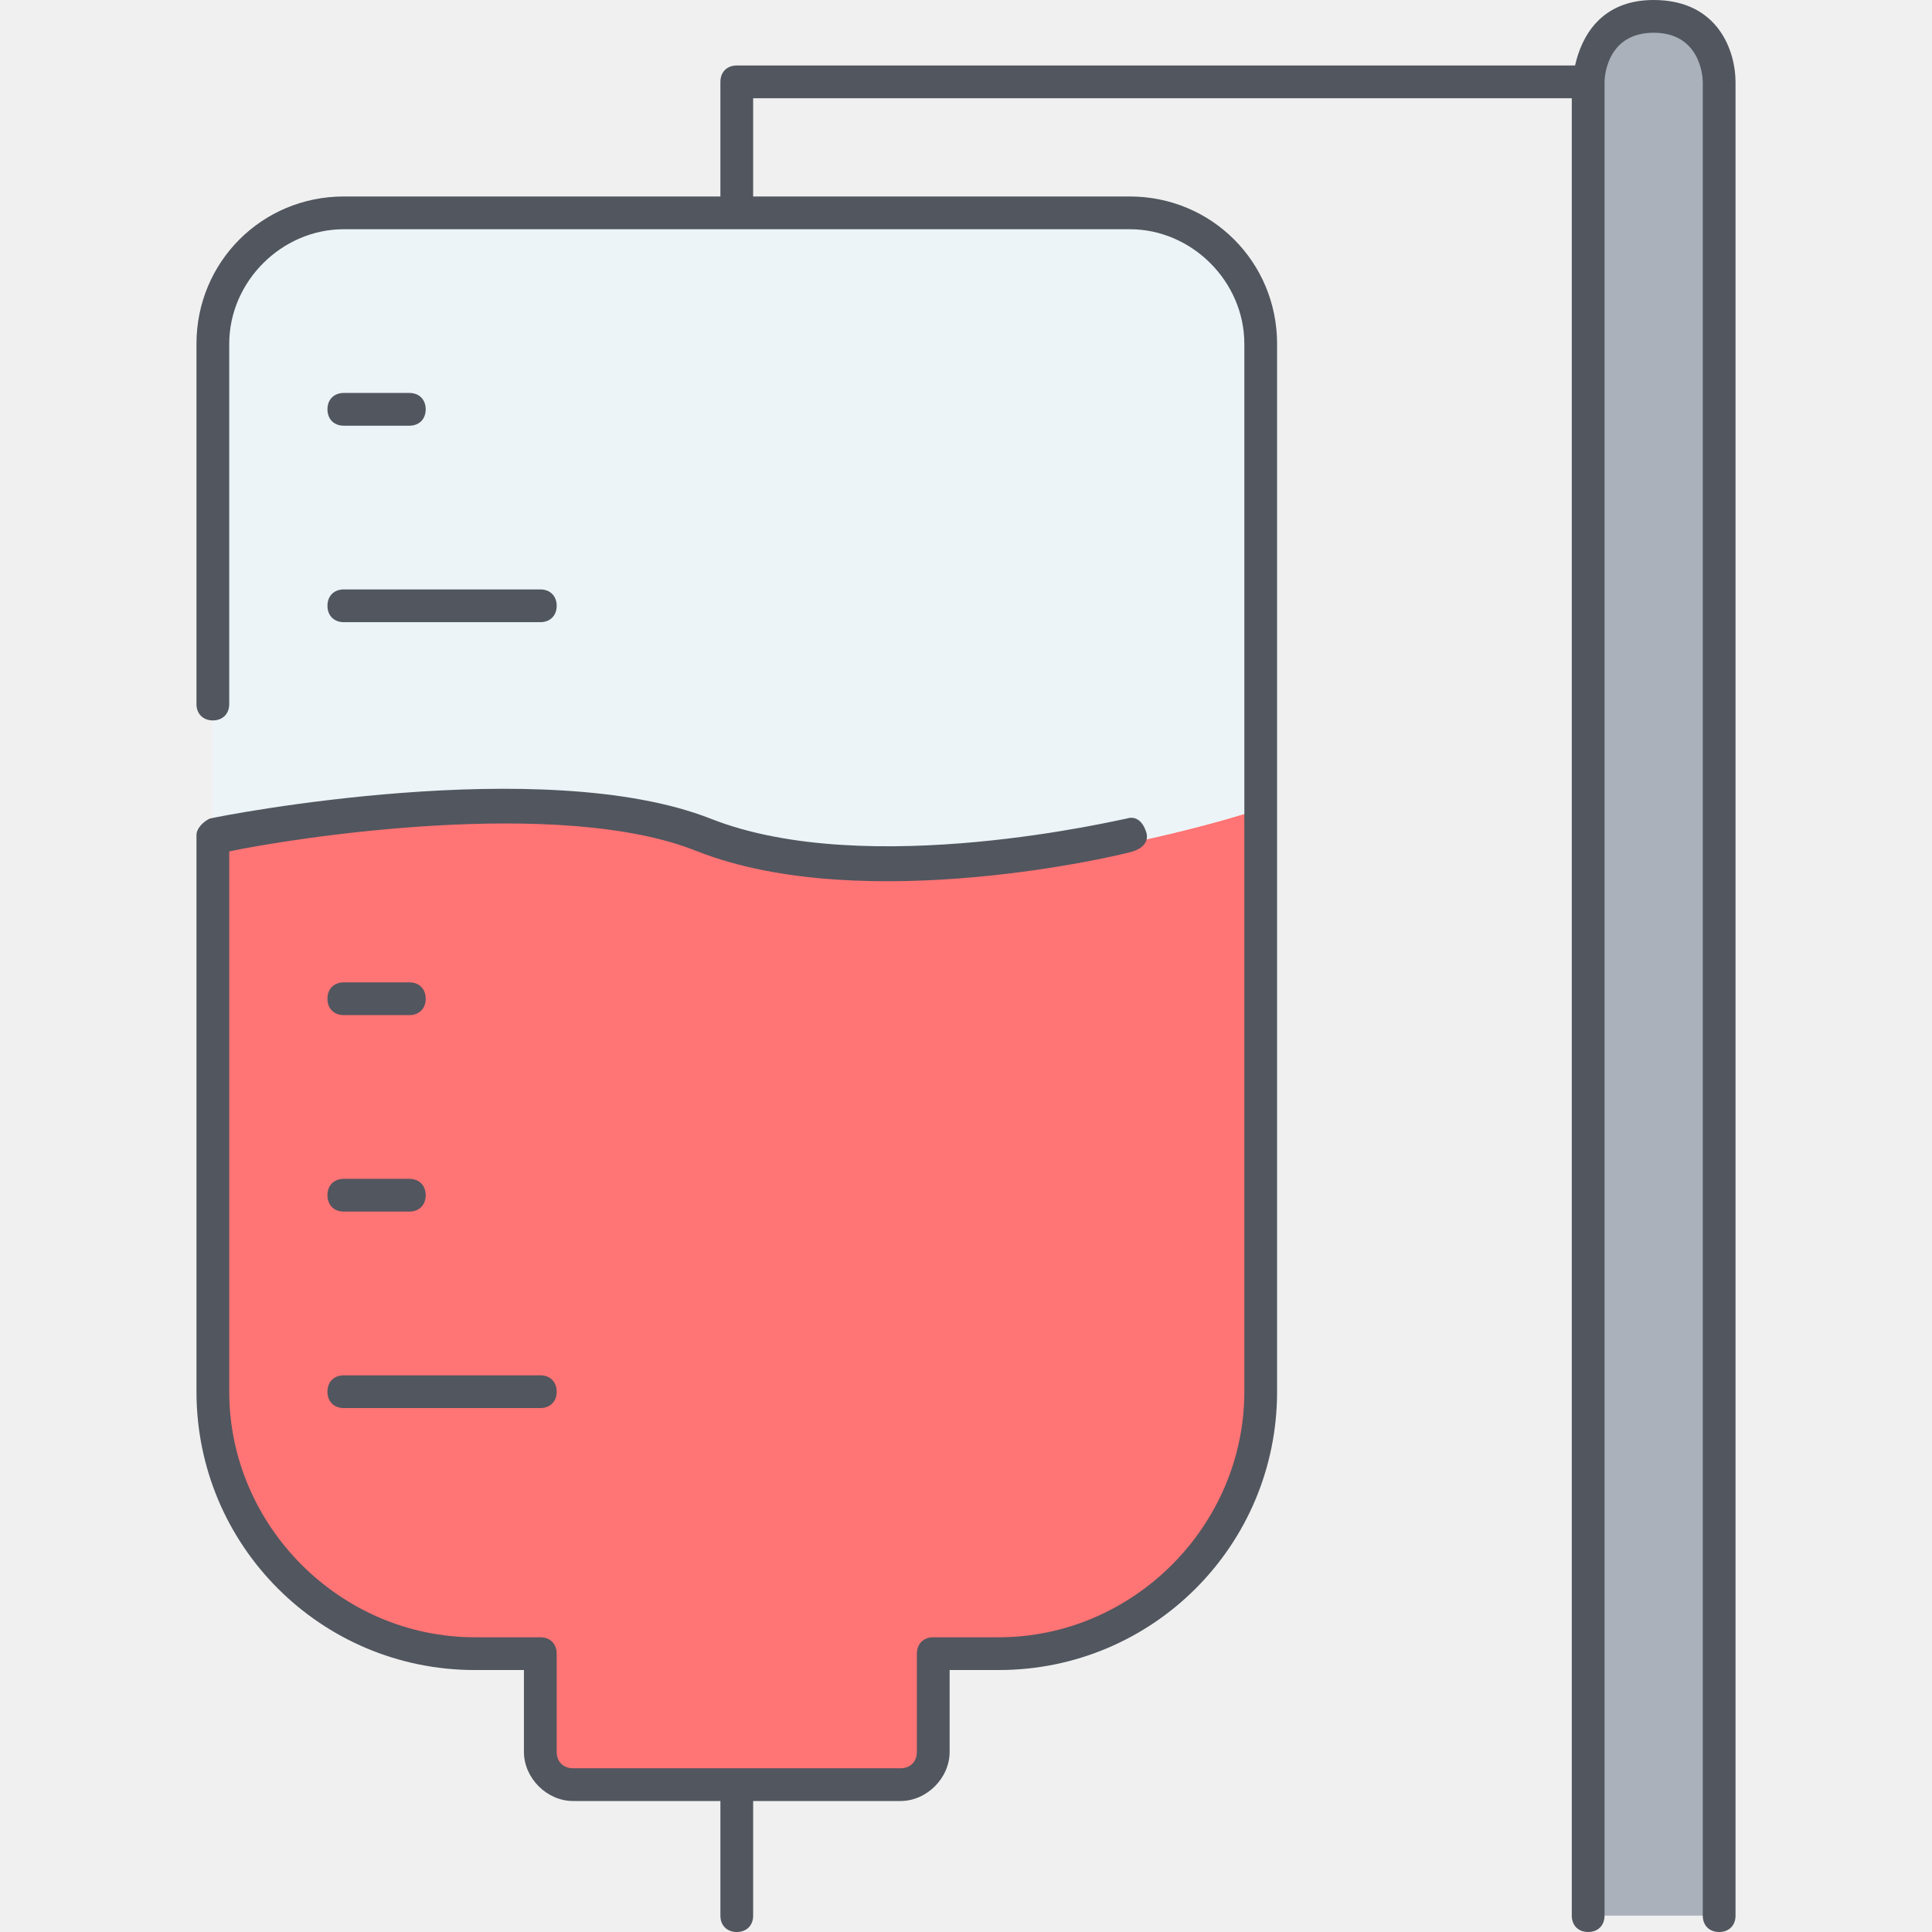
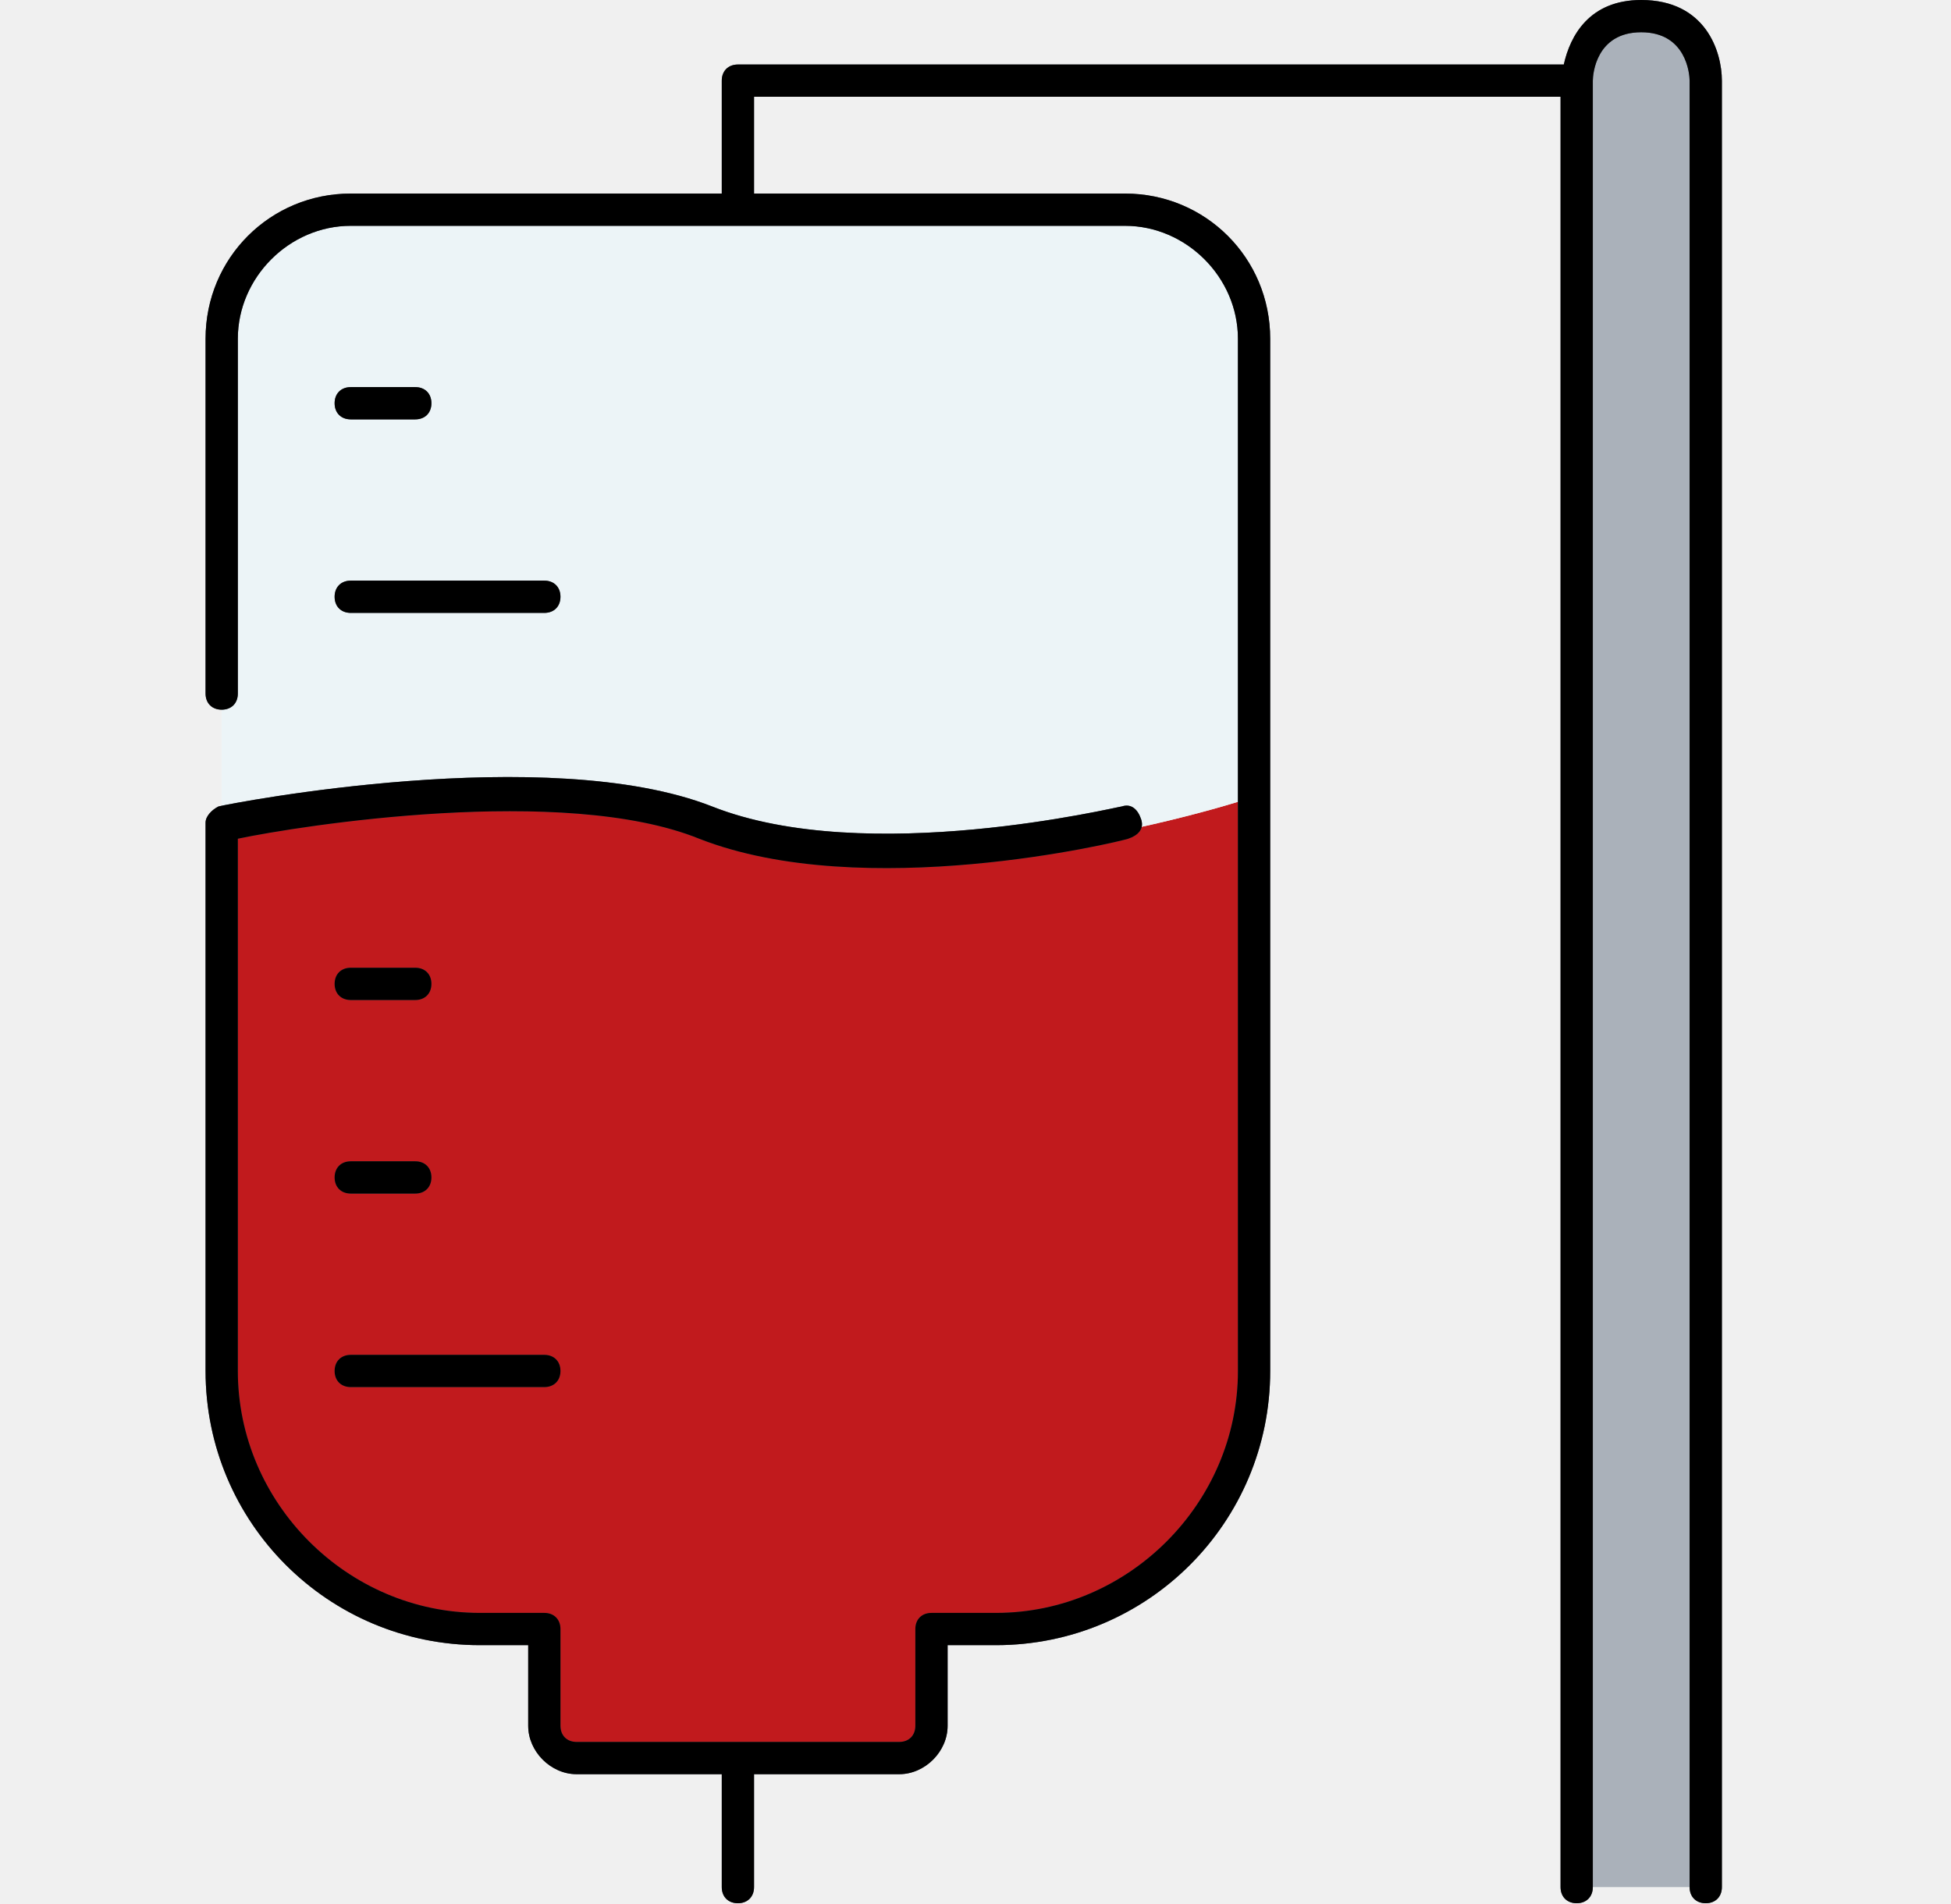
- <svg xmlns="http://www.w3.org/2000/svg" height="800px" width="800px" version="1.1" id="Layer_1" viewBox="0 0 503.467 503.467" xml:space="preserve">
-   <g transform="translate(7 1)">
-     <path style="fill:#FF7474;" d="M321.533,209.773v151.893c0,37.547-30.72,68.267-68.267,68.267H236.2v25.6   c0,4.267-3.413,8.533-8.533,8.533H185h-42.667c-4.267,0-8.533-4.267-8.533-8.533v-25.6h-17.067   c-37.547,0-68.267-30.72-68.267-68.267V216.6c0,0,85.333-17.067,128,0C232.787,239.64,321.533,209.773,321.533,209.773" />
-     <path style="fill:#AAB1BA;" d="M441,20.333V498.2h-34.133V20.333c0,0,0-17.067,17.067-17.067C441,3.267,441,20.333,441,20.333" />
-     <path style="fill:#ECF4F7;" d="M321.533,88.6v121.173c0,0-88.747,29.867-145.067,6.827c-42.667-17.067-128,0-128,0v-128   c0-18.773,15.36-34.133,34.133-34.133H185h102.4C306.173,54.467,321.533,69.827,321.533,88.6" />
+ <svg xmlns="http://www.w3.org/2000/svg" width="41" height="40" viewBox="0 0 41 40" fill="none">
+   <g clip-path="url(#clip0_235_540)">
+     <path d="M26.354 16.746V28.814C26.354 31.797 23.913 34.237 20.93 34.237H19.575V36.271C19.575 36.61 19.303 36.949 18.896 36.949H15.507H12.117C11.778 36.949 11.439 36.61 11.439 36.271V34.237H10.083C7.1 34.237 4.659 31.797 4.659 28.814V17.288C4.659 17.288 11.439 15.932 14.829 17.288C19.303 19.119 26.354 16.746 26.354 16.746Z" fill="#C11A1D" />
+     <path d="M35.846 1.695V39.661H33.134V1.695C33.134 1.695 33.134 0.339 34.49 0.339C35.846 0.339 35.846 1.695 35.846 1.695Z" fill="#AAB1BA" />
+     <path d="M26.354 7.119V16.746C26.354 16.746 19.303 19.119 14.829 17.288C11.439 15.932 4.659 17.288 4.659 17.288V7.119C4.659 5.627 5.88 4.407 7.371 4.407H15.507H23.642C25.134 4.407 26.354 5.627 26.354 7.119Z" fill="#ECF4F7" />
+     <mask id="path-4-inside-1_235_540" fill="white">
+       <path d="M35.846 40C35.642 40 35.507 39.864 35.507 39.661V1.695C35.507 1.559 35.439 0.678 34.49 0.678C33.541 0.678 33.473 1.559 33.473 1.695V39.661C33.473 39.864 33.337 40 33.134 40C32.931 40 32.795 39.864 32.795 39.661V2.034H15.846V4.068H23.642C25.337 4.068 26.693 5.424 26.693 7.119V28.814C26.693 32 24.117 34.576 20.931 34.576H19.914V36.271C19.914 36.813 19.439 37.288 18.897 37.288H15.846V39.661C15.846 39.864 15.71 40 15.507 40C15.303 40 15.168 39.864 15.168 39.661V37.288H12.117C11.575 37.288 11.1 36.813 11.1 36.271V34.576H10.083C6.897 34.576 4.32 32 4.32 28.814V17.288C4.32 17.152 4.456 17.017 4.592 16.949C4.863 16.881 11.507 15.593 14.964 16.949C18.219 18.237 23.507 16.949 23.575 16.949C23.778 16.881 23.914 17.017 23.981 17.22C24.049 17.424 23.914 17.559 23.71 17.627C23.507 17.695 18.151 18.983 14.693 17.627C11.846 16.474 6.287 17.356 4.998 17.627V28.814C4.998 31.593 7.303 33.898 10.083 33.898H11.439C11.642 33.898 11.778 34.034 11.778 34.237V36.271C11.778 36.474 11.914 36.61 12.117 36.61H18.897C19.1 36.61 19.236 36.474 19.236 36.271V34.237C19.236 34.034 19.371 33.898 19.575 33.898H20.931C23.71 33.898 26.015 31.593 26.015 28.814V7.119C26.015 5.831 24.931 4.746 23.642 4.746H7.371C6.083 4.746 4.998 5.83 4.998 7.119V14.576C4.998 14.78 4.863 14.915 4.659 14.915C4.456 14.915 4.32 14.78 4.32 14.576V7.119C4.32 5.424 5.676 4.068 7.371 4.068H15.168V1.695C15.168 1.492 15.303 1.356 15.507 1.356H32.863C32.998 0.746 33.405 0 34.49 0C35.846 0 36.185 1.085 36.185 1.695V39.661C36.185 39.864 36.049 40 35.846 40ZM11.439 29.152H7.371C7.168 29.152 7.032 29.017 7.032 28.814C7.032 28.61 7.168 28.475 7.371 28.475H11.439C11.642 28.475 11.778 28.61 11.778 28.814C11.778 29.017 11.642 29.152 11.439 29.152ZM8.727 25.085H7.371C7.168 25.085 7.032 24.949 7.032 24.746C7.032 24.542 7.168 24.407 7.371 24.407H8.727C8.931 24.407 9.066 24.542 9.066 24.746C9.066 24.949 8.931 25.085 8.727 25.085ZM8.727 21.017H7.371C7.168 21.017 7.032 20.881 7.032 20.678C7.032 20.474 7.168 20.339 7.371 20.339H8.727C8.931 20.339 9.066 20.474 9.066 20.678C9.066 20.881 8.931 21.017 8.727 21.017ZM11.439 12.881H7.371C7.168 12.881 7.032 12.746 7.032 12.542C7.032 12.339 7.168 12.203 7.371 12.203H11.439C11.642 12.203 11.778 12.339 11.778 12.542C11.778 12.746 11.642 12.881 11.439 12.881ZM8.727 8.814H7.371C7.168 8.814 7.032 8.678 7.032 8.475C7.032 8.271 7.168 8.136 7.371 8.136H8.727C8.931 8.136 9.066 8.271 9.066 8.475C9.066 8.678 8.931 8.814 8.727 8.814Z" />
+     </mask>
+     <path d="M35.846 40C35.642 40 35.507 39.864 35.507 39.661V1.695C35.507 1.559 35.439 0.678 34.49 0.678C33.541 0.678 33.473 1.559 33.473 1.695V39.661C33.473 39.864 33.337 40 33.134 40C32.931 40 32.795 39.864 32.795 39.661V2.034H15.846V4.068H23.642C25.337 4.068 26.693 5.424 26.693 7.119V28.814C26.693 32 24.117 34.576 20.931 34.576H19.914V36.271C19.914 36.813 19.439 37.288 18.897 37.288H15.846V39.661C15.846 39.864 15.71 40 15.507 40C15.303 40 15.168 39.864 15.168 39.661V37.288H12.117C11.575 37.288 11.1 36.813 11.1 36.271V34.576H10.083C6.897 34.576 4.32 32 4.32 28.814V17.288C4.32 17.152 4.456 17.017 4.592 16.949C4.863 16.881 11.507 15.593 14.964 16.949C18.219 18.237 23.507 16.949 23.575 16.949C23.778 16.881 23.914 17.017 23.981 17.22C24.049 17.424 23.914 17.559 23.71 17.627C23.507 17.695 18.151 18.983 14.693 17.627C11.846 16.474 6.287 17.356 4.998 17.627V28.814C4.998 31.593 7.303 33.898 10.083 33.898H11.439C11.642 33.898 11.778 34.034 11.778 34.237V36.271C11.778 36.474 11.914 36.61 12.117 36.61H18.897C19.1 36.61 19.236 36.474 19.236 36.271V34.237C19.236 34.034 19.371 33.898 19.575 33.898H20.931C23.71 33.898 26.015 31.593 26.015 28.814V7.119C26.015 5.831 24.931 4.746 23.642 4.746H7.371C6.083 4.746 4.998 5.83 4.998 7.119V14.576C4.998 14.78 4.863 14.915 4.659 14.915C4.456 14.915 4.32 14.78 4.32 14.576V7.119C4.32 5.424 5.676 4.068 7.371 4.068H15.168V1.695C15.168 1.492 15.303 1.356 15.507 1.356H32.863C32.998 0.746 33.405 0 34.49 0C35.846 0 36.185 1.085 36.185 1.695V39.661C36.185 39.864 36.049 40 35.846 40ZM11.439 29.152H7.371C7.168 29.152 7.032 29.017 7.032 28.814C7.032 28.61 7.168 28.475 7.371 28.475H11.439C11.642 28.475 11.778 28.61 11.778 28.814C11.778 29.017 11.642 29.152 11.439 29.152ZM8.727 25.085H7.371C7.168 25.085 7.032 24.949 7.032 24.746C7.032 24.542 7.168 24.407 7.371 24.407H8.727C8.931 24.407 9.066 24.542 9.066 24.746C9.066 24.949 8.931 25.085 8.727 25.085ZM8.727 21.017H7.371C7.168 21.017 7.032 20.881 7.032 20.678C7.032 20.474 7.168 20.339 7.371 20.339H8.727C8.931 20.339 9.066 20.474 9.066 20.678C9.066 20.881 8.931 21.017 8.727 21.017ZM11.439 12.881H7.371C7.168 12.881 7.032 12.746 7.032 12.542C7.032 12.339 7.168 12.203 7.371 12.203H11.439C11.642 12.203 11.778 12.339 11.778 12.542C11.778 12.746 11.642 12.881 11.439 12.881ZM8.727 8.814H7.371C7.168 8.814 7.032 8.678 7.032 8.475C7.032 8.271 7.168 8.136 7.371 8.136H8.727C8.931 8.136 9.066 8.271 9.066 8.475C9.066 8.678 8.931 8.814 8.727 8.814Z" fill="#51565F" />
+     <path d="M32.795 2.034H33.795V1.034H32.795V2.034ZM15.846 2.034V1.034H14.846V2.034H15.846ZM15.846 4.068H14.846V5.068H15.846V4.068ZM19.914 34.576V33.576H18.914V34.576H19.914ZM15.846 37.288V36.288H14.846V37.288H15.846ZM15.168 37.288H16.168V36.288H15.168V37.288ZM11.1 34.576H12.1V33.576H11.1V34.576ZM4.592 16.949L4.349 15.979L4.242 16.006L4.144 16.055L4.592 16.949ZM14.964 16.949L15.332 16.019L15.329 16.018L14.964 16.949ZM23.575 16.949V17.949H23.737L23.891 17.898L23.575 16.949ZM14.693 17.627L14.318 18.554L14.328 18.558L14.693 17.627ZM4.998 17.627L4.792 16.648L3.998 16.816V17.627H4.998ZM15.168 4.068V5.068H16.168V4.068H15.168ZM32.863 1.356V2.356H33.665L33.839 1.573L32.863 1.356ZM9.066 24.746L10.066 24.746V24.746H9.066ZM9.066 20.678L10.066 20.678V20.678H9.066ZM35.846 39C35.971 39 36.154 39.046 36.307 39.2C36.461 39.353 36.507 39.535 36.507 39.661H34.507C34.507 39.99 34.621 40.342 34.893 40.614C35.165 40.886 35.517 41 35.846 41V39ZM36.507 39.661V1.695H34.507V39.661H36.507ZM36.507 1.695C36.507 1.535 36.478 1.086 36.222 0.639C35.924 0.116 35.352 -0.322 34.49 -0.322V1.678C34.531 1.678 34.55 1.683 34.552 1.683C34.553 1.684 34.551 1.683 34.547 1.681C34.543 1.68 34.537 1.677 34.531 1.673C34.524 1.669 34.518 1.665 34.512 1.66C34.506 1.655 34.501 1.65 34.497 1.645C34.489 1.637 34.486 1.631 34.486 1.632C34.486 1.632 34.489 1.637 34.493 1.648C34.496 1.658 34.5 1.67 34.502 1.683C34.505 1.696 34.506 1.706 34.507 1.712C34.507 1.714 34.507 1.715 34.507 1.713C34.507 1.712 34.507 1.706 34.507 1.695H36.507ZM34.49 -0.322C33.628 -0.322 33.056 0.116 32.757 0.639C32.502 1.086 32.473 1.535 32.473 1.695H34.473C34.473 1.706 34.473 1.712 34.472 1.713C34.472 1.715 34.472 1.714 34.473 1.712C34.473 1.706 34.475 1.696 34.477 1.683C34.48 1.67 34.483 1.658 34.487 1.648C34.49 1.637 34.493 1.632 34.494 1.632C34.494 1.631 34.491 1.637 34.483 1.646C34.479 1.65 34.474 1.655 34.468 1.66C34.462 1.665 34.455 1.669 34.449 1.673C34.442 1.677 34.437 1.68 34.432 1.681C34.428 1.683 34.426 1.684 34.428 1.683C34.43 1.683 34.449 1.678 34.49 1.678V-0.322ZM32.473 1.695V39.661H34.473V1.695H32.473ZM32.473 39.661C32.473 39.535 32.519 39.353 32.672 39.2C32.826 39.046 33.008 39 33.134 39V41C33.463 41 33.815 40.886 34.087 40.614C34.359 40.342 34.473 39.99 34.473 39.661H32.473ZM33.134 39C33.26 39 33.442 39.046 33.595 39.2C33.749 39.353 33.795 39.535 33.795 39.661H31.795C31.795 39.99 31.909 40.342 32.181 40.614C32.453 40.886 32.805 41 33.134 41V39ZM33.795 39.661V2.034H31.795V39.661H33.795ZM32.795 1.034H15.846V3.034H32.795V1.034ZM14.846 2.034V4.068H16.846V2.034H14.846ZM15.846 5.068H23.642V3.068H15.846V5.068ZM23.642 5.068C24.785 5.068 25.693 5.976 25.693 7.119H27.693C27.693 4.871 25.89 3.068 23.642 3.068V5.068ZM25.693 7.119V28.814H27.693V7.119H25.693ZM25.693 28.814C25.693 31.448 23.565 33.576 20.931 33.576V35.576C24.669 35.576 27.693 32.552 27.693 28.814H25.693ZM20.931 33.576H19.914V35.576H20.931V33.576ZM18.914 34.576V36.271H20.914V34.576H18.914ZM18.914 36.271C18.914 36.26 18.916 36.255 18.915 36.257C18.915 36.258 18.913 36.261 18.911 36.265C18.909 36.268 18.905 36.272 18.901 36.276C18.898 36.28 18.894 36.283 18.89 36.285C18.887 36.288 18.884 36.289 18.883 36.29C18.881 36.291 18.886 36.288 18.897 36.288V38.288C19.991 38.288 20.914 37.366 20.914 36.271H18.914ZM18.897 36.288H15.846V38.288H18.897V36.288ZM14.846 37.288V39.661H16.846V37.288H14.846ZM14.846 39.661C14.846 39.535 14.892 39.353 15.046 39.2C15.199 39.046 15.381 39 15.507 39V41C15.836 41 16.188 40.886 16.46 40.614C16.732 40.342 16.846 39.99 16.846 39.661H14.846ZM15.507 39C15.632 39 15.815 39.046 15.968 39.2C16.122 39.353 16.168 39.535 16.168 39.661H14.168C14.168 39.99 14.282 40.342 14.554 40.614C14.826 40.886 15.178 41 15.507 41V39ZM16.168 39.661V37.288H14.168V39.661H16.168ZM15.168 36.288H12.117V38.288H15.168V36.288ZM12.117 36.288C12.128 36.288 12.133 36.291 12.131 36.29C12.13 36.289 12.127 36.288 12.123 36.285C12.12 36.283 12.116 36.28 12.112 36.276C12.108 36.272 12.105 36.268 12.103 36.265C12.1 36.261 12.099 36.258 12.098 36.257C12.098 36.255 12.1 36.26 12.1 36.271H10.1C10.1 37.366 11.022 38.288 12.117 38.288V36.288ZM12.1 36.271V34.576H10.1V36.271H12.1ZM11.1 33.576H10.083V35.576H11.1V33.576ZM10.083 33.576C7.449 33.576 5.32 31.448 5.32 28.814H3.32C3.32 32.552 6.344 35.576 10.083 35.576V33.576ZM5.32 28.814V17.288H3.32V28.814H5.32ZM5.32 17.288C5.32 17.549 5.198 17.705 5.164 17.744C5.121 17.795 5.079 17.823 5.039 17.843L4.144 16.055C3.968 16.143 3.791 16.273 3.646 16.442C3.51 16.6 3.32 16.892 3.32 17.288H5.32ZM4.834 17.919C4.831 17.92 4.933 17.898 5.153 17.858C5.358 17.82 5.644 17.771 5.991 17.718C6.688 17.612 7.626 17.491 8.659 17.412C10.777 17.252 13.1 17.292 14.599 17.88L15.329 16.018C13.371 15.25 10.643 15.256 8.508 15.418C6.337 15.582 4.55 15.929 4.349 15.979L4.834 17.919ZM14.596 17.879C16.454 18.614 18.789 18.592 20.557 18.428C21.462 18.344 22.26 18.218 22.836 18.114C23.125 18.062 23.359 18.015 23.522 17.981C23.603 17.964 23.668 17.95 23.709 17.942C23.731 17.937 23.742 17.935 23.748 17.934C23.751 17.933 23.746 17.934 23.737 17.936C23.732 17.936 23.721 17.938 23.704 17.941C23.702 17.941 23.646 17.949 23.575 17.949V15.949C23.502 15.949 23.444 15.957 23.44 15.958C23.421 15.961 23.406 15.963 23.398 15.964C23.382 15.967 23.367 15.97 23.359 15.972C23.34 15.976 23.317 15.98 23.296 15.985C23.25 15.995 23.192 16.007 23.115 16.023C22.964 16.054 22.748 16.098 22.48 16.146C21.944 16.243 21.205 16.359 20.372 16.436C18.666 16.595 16.729 16.572 15.332 16.019L14.596 17.879ZM23.891 17.898C23.813 17.924 23.7 17.943 23.566 17.923C23.431 17.903 23.316 17.848 23.229 17.783C23.072 17.666 23.033 17.539 23.033 17.536L24.93 16.904C24.861 16.698 24.721 16.402 24.429 16.183C24.084 15.925 23.654 15.869 23.258 16L23.891 17.898ZM23.033 17.536C23.007 17.459 22.987 17.346 23.007 17.212C23.027 17.076 23.082 16.962 23.147 16.875C23.265 16.718 23.392 16.679 23.394 16.678L24.026 18.576C24.232 18.507 24.528 18.367 24.747 18.074C25.006 17.73 25.062 17.3 24.93 16.904L23.033 17.536ZM23.394 16.678C23.417 16.671 23.107 16.753 22.518 16.863C21.958 16.968 21.193 17.088 20.333 17.165C18.576 17.322 16.564 17.287 15.058 16.696L14.328 18.558C16.28 19.323 18.675 19.322 20.511 19.157C22.355 18.992 23.827 18.642 24.026 18.576L23.394 16.678ZM15.069 16.7C13.421 16.033 11.123 15.984 9.203 16.095C7.241 16.208 5.48 16.504 4.792 16.648L5.204 18.606C5.805 18.479 7.467 18.198 9.319 18.091C11.213 17.982 13.118 18.068 14.318 18.554L15.069 16.7ZM3.998 17.627V28.814H5.998V17.627H3.998ZM3.998 28.814C3.998 32.145 6.751 34.898 10.083 34.898V32.898C7.856 32.898 5.998 31.041 5.998 28.814H3.998ZM10.083 34.898H11.439V32.898H10.083V34.898ZM11.439 34.898C11.313 34.898 11.131 34.852 10.978 34.699C10.824 34.545 10.778 34.363 10.778 34.237H12.778C12.778 33.908 12.664 33.556 12.392 33.284C12.12 33.012 11.768 32.898 11.439 32.898V34.898ZM10.778 34.237V36.271H12.778V34.237H10.778ZM10.778 36.271C10.778 36.6 10.892 36.952 11.164 37.224C11.436 37.496 11.788 37.61 12.117 37.61V35.61C12.243 35.61 12.425 35.656 12.578 35.81C12.732 35.963 12.778 36.145 12.778 36.271H10.778ZM12.117 37.61H18.897V35.61H12.117V37.61ZM18.897 37.61C19.226 37.61 19.578 37.496 19.85 37.224C20.122 36.952 20.236 36.6 20.236 36.271H18.236C18.236 36.145 18.282 35.963 18.435 35.81C18.589 35.656 18.771 35.61 18.897 35.61V37.61ZM20.236 36.271V34.237H18.236V36.271H20.236ZM20.236 34.237C20.236 34.363 20.189 34.545 20.036 34.699C19.883 34.852 19.7 34.898 19.575 34.898V32.898C19.246 32.898 18.894 33.012 18.622 33.284C18.35 33.556 18.236 33.908 18.236 34.237H20.236ZM19.575 34.898H20.931V32.898H19.575V34.898ZM20.931 34.898C24.263 34.898 27.015 32.145 27.015 28.814H25.015C25.015 31.041 23.158 32.898 20.931 32.898V34.898ZM27.015 28.814V7.119H25.015V28.814H27.015ZM27.015 7.119C27.015 5.278 25.483 3.746 23.642 3.746V5.746C24.378 5.746 25.015 6.383 25.015 7.119H27.015ZM23.642 3.746H7.371V5.746H23.642V3.746ZM7.371 3.746C5.531 3.746 3.998 5.278 3.998 7.119H5.998C5.998 6.383 6.635 5.746 7.371 5.746V3.746ZM3.998 7.119V14.576H5.998V7.119H3.998ZM3.998 14.576C3.998 14.451 4.045 14.268 4.198 14.115C4.351 13.961 4.534 13.915 4.659 13.915V15.915C4.988 15.915 5.34 15.801 5.612 15.529C5.884 15.257 5.998 14.905 5.998 14.576H3.998ZM4.659 13.915C4.785 13.915 4.967 13.961 5.121 14.115C5.274 14.268 5.32 14.451 5.32 14.576H3.32C3.32 14.905 3.434 15.257 3.706 15.529C3.979 15.801 4.33 15.915 4.659 15.915V13.915ZM5.32 14.576V7.119H3.32V14.576H5.32ZM5.32 7.119C5.32 5.976 6.229 5.068 7.371 5.068V3.068C5.124 3.068 3.32 4.871 3.32 7.119H5.32ZM7.371 5.068H15.168V3.068H7.371V5.068ZM16.168 4.068V1.695H14.168V4.068H16.168ZM16.168 1.695C16.168 1.82 16.122 2.003 15.968 2.156C15.815 2.31 15.632 2.356 15.507 2.356V0.356C15.178 0.356 14.826 0.47 14.554 0.742C14.282 1.014 14.168 1.366 14.168 1.695H16.168ZM15.507 2.356H32.863V0.356H15.507V2.356ZM33.839 1.573C33.883 1.375 33.956 1.23 34.039 1.145C34.095 1.087 34.204 1 34.49 1V-1C33.691 -1 33.054 -0.714 32.602 -0.246C32.176 0.194 31.978 0.726 31.887 1.139L33.839 1.573ZM34.49 1C34.693 1 34.812 1.04 34.88 1.073C34.947 1.107 34.997 1.152 35.039 1.209C35.136 1.342 35.185 1.542 35.185 1.695H37.185C37.185 1.238 37.064 0.59 36.653 0.028C36.205 -0.584 35.478 -1 34.49 -1V1ZM35.185 1.695V39.661H37.185V1.695H35.185ZM35.185 39.661C35.185 39.535 35.231 39.353 35.385 39.2C35.538 39.046 35.72 39 35.846 39V41C36.175 41 36.527 40.886 36.799 40.614C37.071 40.342 37.185 39.99 37.185 39.661H35.185ZM11.439 28.152H7.371V30.152H11.439V28.152ZM7.371 28.152C7.497 28.152 7.679 28.199 7.833 28.352C7.986 28.506 8.032 28.688 8.032 28.814H6.032C6.032 29.142 6.146 29.494 6.418 29.766C6.69 30.038 7.042 30.152 7.371 30.152V28.152ZM8.032 28.814C8.032 28.939 7.986 29.122 7.832 29.275C7.679 29.428 7.497 29.475 7.371 29.475V27.475C7.042 27.475 6.691 27.588 6.418 27.86C6.146 28.133 6.032 28.485 6.032 28.814H8.032ZM7.371 29.475H11.439V27.475H7.371V29.475ZM11.439 29.475C11.313 29.475 11.131 29.428 10.978 29.275C10.824 29.122 10.778 28.939 10.778 28.814H12.778C12.778 28.485 12.664 28.133 12.392 27.861C12.12 27.589 11.768 27.475 11.439 27.475V29.475ZM10.778 28.814C10.778 28.688 10.824 28.506 10.978 28.352C11.131 28.199 11.314 28.152 11.439 28.152V30.152C11.768 30.152 12.12 30.039 12.392 29.767C12.664 29.494 12.778 29.143 12.778 28.814H10.778ZM8.727 24.085H7.371V26.085H8.727V24.085ZM7.371 24.085C7.497 24.085 7.679 24.131 7.833 24.284C7.986 24.438 8.032 24.62 8.032 24.746H6.032C6.032 25.075 6.146 25.427 6.418 25.699C6.69 25.971 7.042 26.085 7.371 26.085V24.085ZM8.032 24.746C8.032 24.871 7.986 25.054 7.833 25.207C7.679 25.36 7.497 25.407 7.371 25.407V23.407C7.042 23.407 6.69 23.521 6.418 23.793C6.146 24.065 6.032 24.417 6.032 24.746H8.032ZM7.371 25.407H8.727V23.407H7.371V25.407ZM8.727 25.407C8.602 25.407 8.419 25.36 8.266 25.207C8.112 25.054 8.066 24.871 8.066 24.746H10.066C10.066 24.417 9.952 24.065 9.68 23.793C9.408 23.521 9.056 23.407 8.727 23.407V25.407ZM8.066 24.745C8.066 24.62 8.112 24.438 8.266 24.284C8.419 24.131 8.602 24.085 8.727 24.085V26.085C9.056 26.085 9.408 25.971 9.68 25.699C9.952 25.427 10.066 25.075 10.066 24.746L8.066 24.745ZM8.727 20.017H7.371V22.017H8.727V20.017ZM7.371 20.017C7.497 20.017 7.679 20.063 7.833 20.217C7.986 20.37 8.032 20.552 8.032 20.678H6.032C6.032 21.007 6.146 21.359 6.418 21.631C6.69 21.903 7.042 22.017 7.371 22.017V20.017ZM8.032 20.678C8.032 20.803 7.986 20.986 7.833 21.139C7.679 21.293 7.497 21.339 7.371 21.339V19.339C7.042 19.339 6.69 19.453 6.418 19.725C6.146 19.997 6.032 20.349 6.032 20.678H8.032ZM7.371 21.339H8.727V19.339H7.371V21.339ZM8.727 21.339C8.602 21.339 8.419 21.293 8.266 21.139C8.112 20.986 8.066 20.803 8.066 20.678H10.066C10.066 20.349 9.952 19.997 9.68 19.725C9.408 19.453 9.056 19.339 8.727 19.339V21.339ZM8.066 20.677C8.066 20.552 8.112 20.37 8.266 20.217C8.419 20.063 8.602 20.017 8.727 20.017V22.017C9.056 22.017 9.408 21.903 9.68 21.631C9.952 21.359 10.066 21.007 10.066 20.678L8.066 20.677ZM11.439 11.881H7.371V13.881H11.439V11.881ZM7.371 11.881C7.497 11.881 7.679 11.928 7.833 12.081C7.986 12.234 8.032 12.417 8.032 12.542H6.032C6.032 12.871 6.146 13.223 6.418 13.495C6.69 13.767 7.042 13.881 7.371 13.881V11.881ZM8.032 12.542C8.032 12.668 7.986 12.85 7.833 13.004C7.679 13.157 7.497 13.203 7.371 13.203V11.203C7.042 11.203 6.69 11.317 6.418 11.589C6.146 11.861 6.032 12.213 6.032 12.542H8.032ZM7.371 13.203H11.439V11.203H7.371V13.203ZM11.439 13.203C11.313 13.203 11.131 13.157 10.978 13.004C10.824 12.85 10.778 12.668 10.778 12.542H12.778C12.778 12.213 12.664 11.861 12.392 11.589C12.12 11.317 11.768 11.203 11.439 11.203V13.203ZM10.778 12.542C10.778 12.417 10.824 12.235 10.978 12.081C11.131 11.928 11.314 11.881 11.439 11.881V13.881C11.768 13.881 12.12 13.767 12.392 13.495C12.664 13.223 12.778 12.871 12.778 12.542H10.778ZM8.727 7.814H7.371V9.814H8.727V7.814ZM7.371 7.814C7.497 7.814 7.679 7.86 7.833 8.013C7.986 8.167 8.032 8.349 8.032 8.475H6.032C6.032 8.804 6.146 9.155 6.418 9.427C6.69 9.699 7.042 9.814 7.371 9.814V7.814ZM8.032 8.475C8.032 8.6 7.986 8.783 7.832 8.936C7.679 9.089 7.497 9.136 7.371 9.136V7.136C7.042 7.136 6.691 7.25 6.418 7.522C6.146 7.794 6.032 8.146 6.032 8.475H8.032ZM7.371 9.136H8.727V7.136H7.371V9.136ZM8.727 9.136C8.602 9.136 8.419 9.089 8.266 8.936C8.112 8.783 8.066 8.6 8.066 8.475H10.066C10.066 8.146 9.952 7.794 9.68 7.522C9.408 7.25 9.056 7.136 8.727 7.136V9.136ZM8.066 8.475C8.066 8.349 8.112 8.167 8.266 8.013C8.419 7.86 8.602 7.814 8.727 7.814V9.814C9.056 9.814 9.408 9.7 9.68 9.428C9.952 9.155 10.066 8.804 10.066 8.475H8.066Z" fill="black" mask="url(#path-4-inside-1_235_540)" />
  </g>
-   <path style="fill:#51565F;" d="M448,503.467c-2.56,0-4.267-1.707-4.267-4.267V21.333c0-1.707-0.853-12.8-12.8-12.8  c-11.947,0-12.8,11.093-12.8,12.8l0,0V499.2c0,2.56-1.707,4.267-4.267,4.267s-4.267-1.707-4.267-4.267V25.6H196.267v25.6H294.4  c21.333,0,38.4,17.067,38.4,38.4v273.067c0,40.107-32.427,72.533-72.533,72.533h-12.8v21.333c0,6.827-5.973,12.8-12.8,12.8h-38.4  V499.2c0,2.56-1.707,4.267-4.267,4.267s-4.267-1.707-4.267-4.267v-29.867h-38.4c-6.827,0-12.8-5.973-12.8-12.8V435.2h-12.8  c-40.107,0-72.533-32.427-72.533-72.533V217.6c0-1.707,1.707-3.413,3.413-4.267c3.413-0.853,87.04-17.067,130.56,0  c40.96,16.213,107.52,0,108.373,0c2.56-0.853,4.267,0.853,5.12,3.413s-0.853,4.267-3.413,5.12c-2.56,0.853-69.973,17.067-113.493,0  c-35.84-14.507-105.813-3.413-122.027,0v140.8c0,34.987,29.013,64,64,64H140.8c2.56,0,4.267,1.707,4.267,4.267v25.6  c0,2.56,1.707,4.267,4.267,4.267h85.333c2.56,0,4.267-1.707,4.267-4.267v-25.6c0-2.56,1.707-4.267,4.267-4.267h17.067  c34.987,0,64-29.013,64-64V89.6c0-16.213-13.653-29.867-29.867-29.867H89.6c-16.213,0-29.867,13.653-29.867,29.867v93.867  c0,2.56-1.707,4.267-4.267,4.267c-2.56,0-4.267-1.707-4.267-4.267V89.6c0-21.333,17.067-38.4,38.4-38.4h98.133V21.333  c0-2.56,1.707-4.267,4.267-4.267h218.453C412.16,9.387,417.28,0,430.933,0C448,0,452.267,13.653,452.267,21.333V499.2  C452.267,501.76,450.56,503.467,448,503.467z M140.8,366.933H89.6c-2.56,0-4.267-1.707-4.267-4.267S87.04,358.4,89.6,358.4h51.2  c2.56,0,4.267,1.707,4.267,4.267S143.36,366.933,140.8,366.933z M106.667,315.733H89.6c-2.56,0-4.267-1.707-4.267-4.267  c0-2.56,1.707-4.267,4.267-4.267h17.067c2.56,0,4.267,1.707,4.267,4.267C110.933,314.027,109.227,315.733,106.667,315.733z   M106.667,264.533H89.6c-2.56,0-4.267-1.707-4.267-4.267c0-2.56,1.707-4.267,4.267-4.267h17.067c2.56,0,4.267,1.707,4.267,4.267  C110.933,262.827,109.227,264.533,106.667,264.533z M140.8,162.133H89.6c-2.56,0-4.267-1.707-4.267-4.267  c0-2.56,1.707-4.267,4.267-4.267h51.2c2.56,0,4.267,1.707,4.267,4.267C145.067,160.427,143.36,162.133,140.8,162.133z   M106.667,110.933H89.6c-2.56,0-4.267-1.707-4.267-4.267S87.04,102.4,89.6,102.4h17.067c2.56,0,4.267,1.707,4.267,4.267  S109.227,110.933,106.667,110.933z" />
+   <defs>
+     <clipPath id="clip0_235_540">
+       <rect width="40" height="40" fill="white" transform="translate(0.25293)" />
+     </clipPath>
+   </defs>
</svg>
